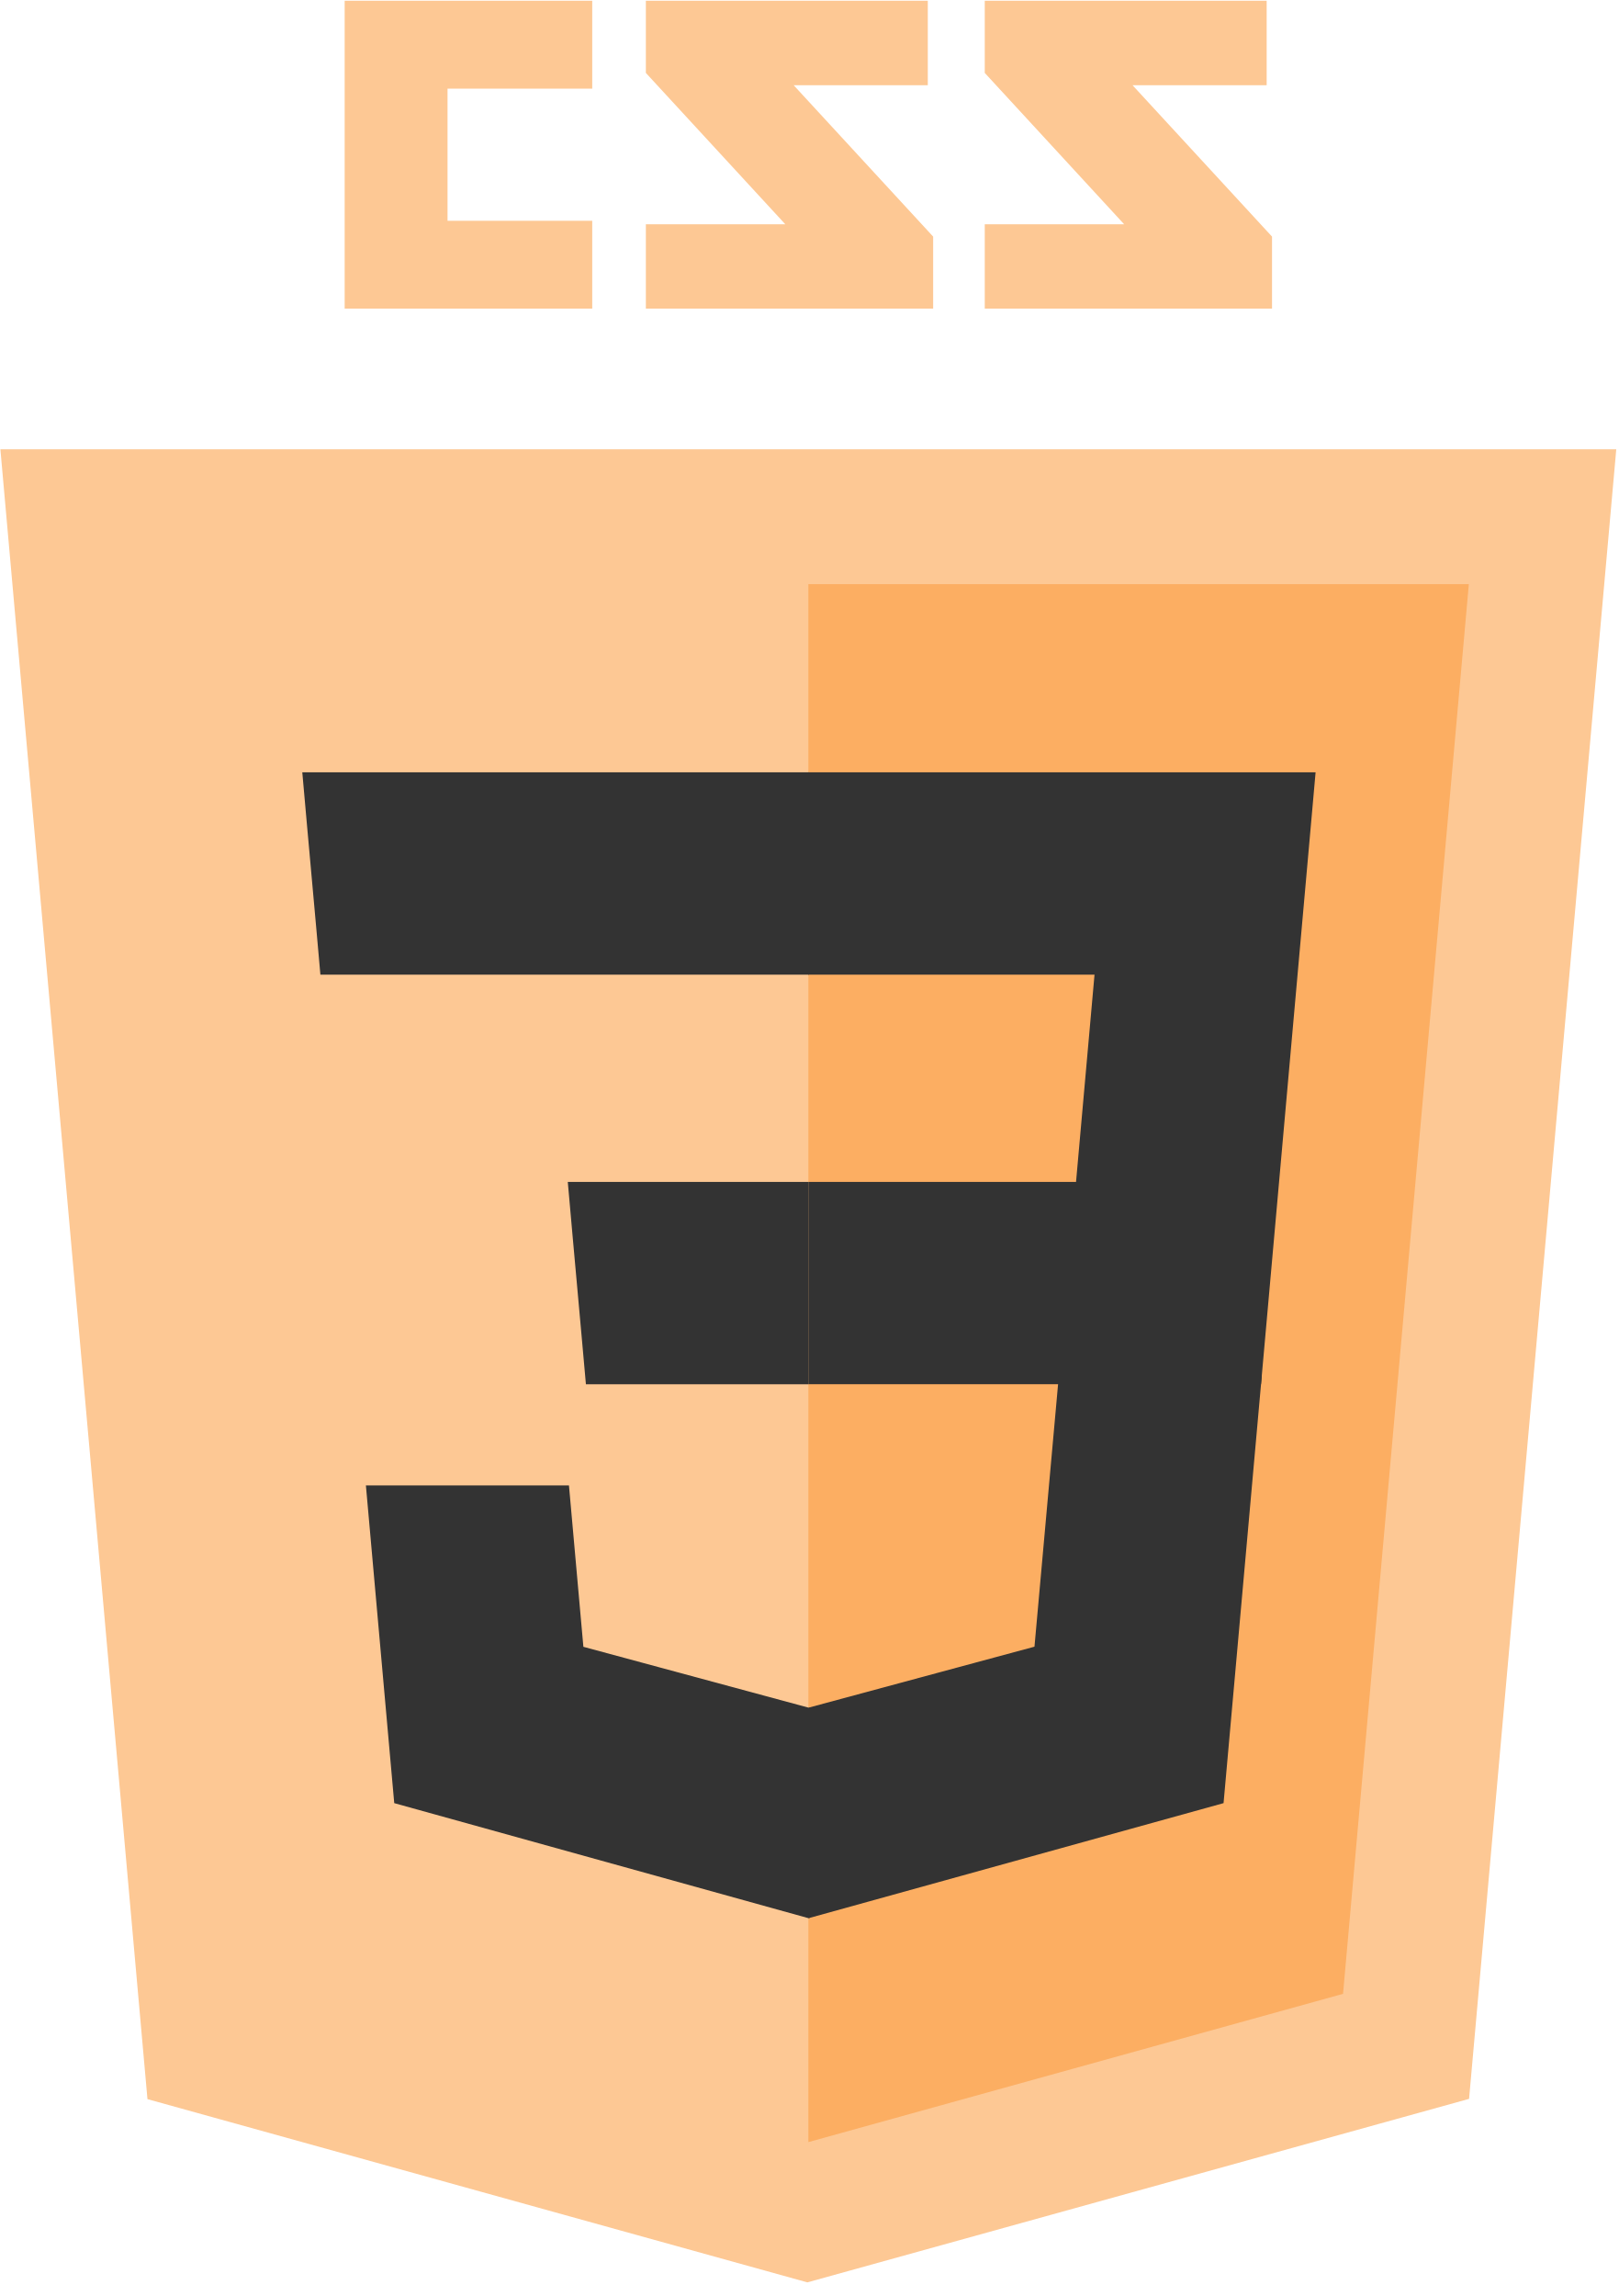
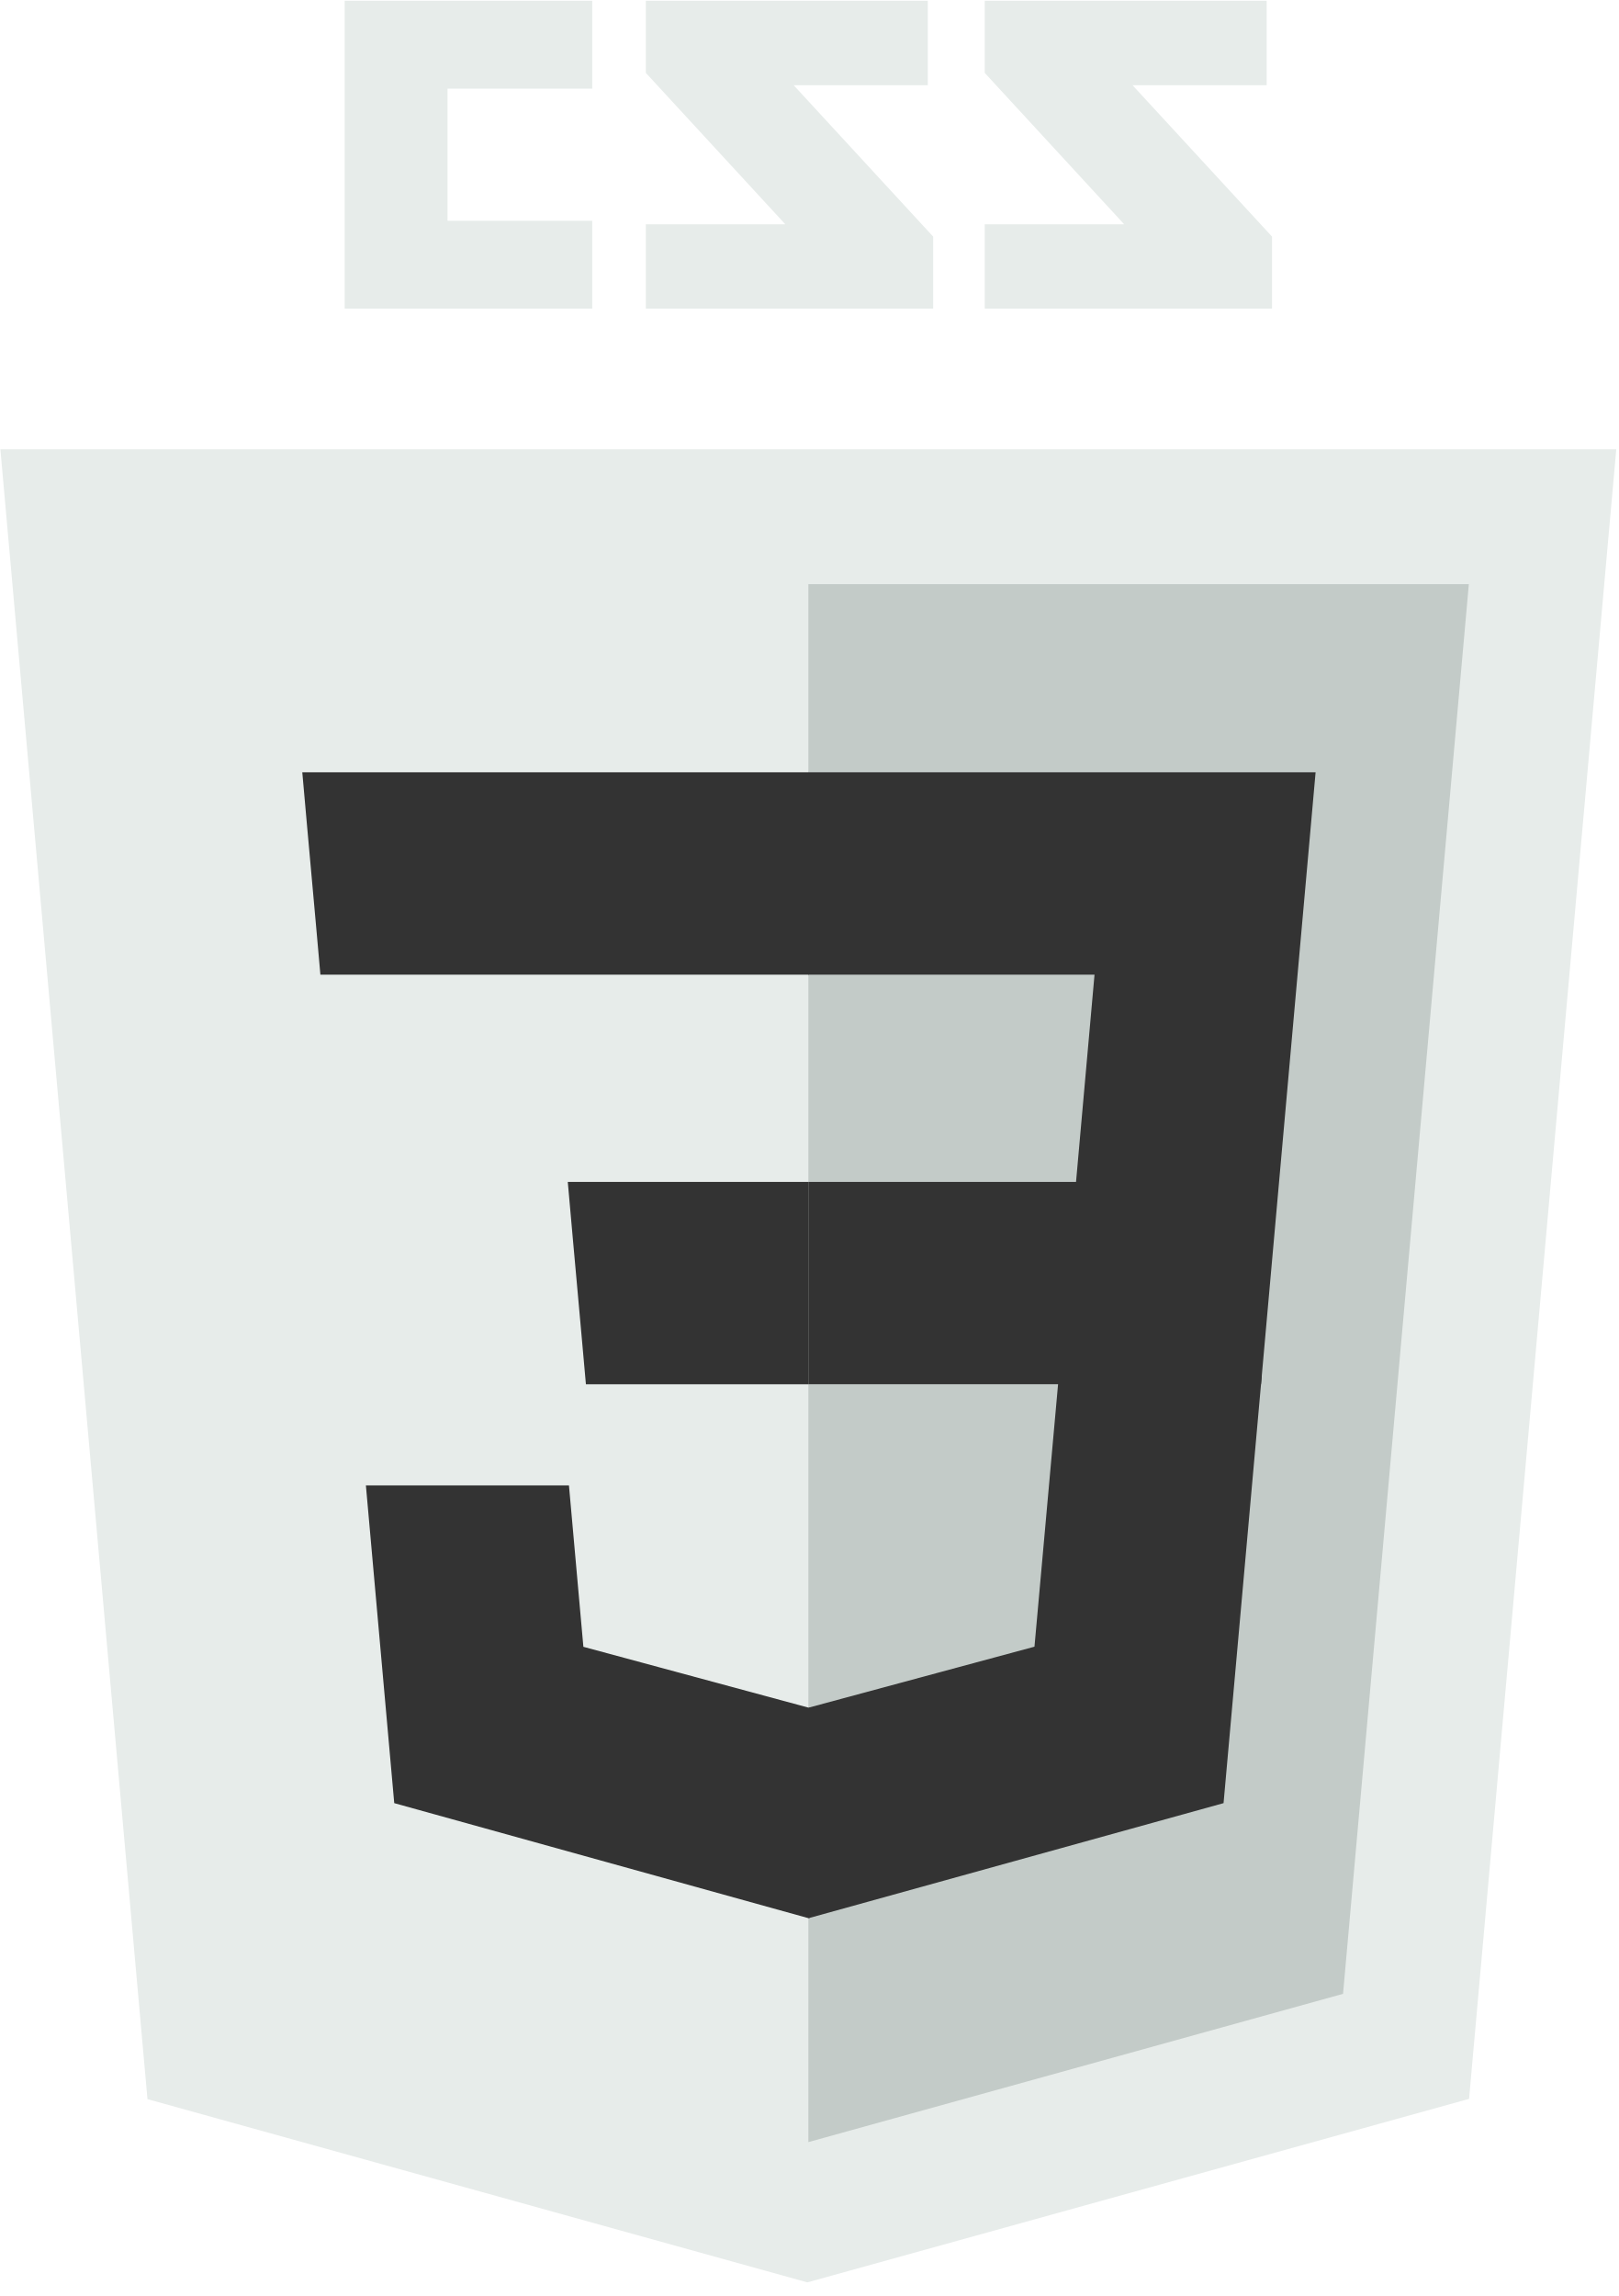
<svg xmlns="http://www.w3.org/2000/svg" width="55px" height="78px" viewBox="0 0 55 78" version="1.1">
  <defs />
-   <g id="Hifidelity" stroke="none" stroke-width="1" fill="none" fill-rule="evenodd">
-     <g id="Desktop-HD-Copy-13" transform="translate(-570, -2804)">
-       <g id="Specialties" transform="translate(102, 2149)">
-         <g id="css3" transform="translate(468, 655)">
-           <g id="Slice-1">
-             <g id="Page-1">
-               <g id="Layer_1">
-                 <path d="M43.035,2.895 L38.478,2.895 L43.217,8.038 L43.217,10.486 L33.457,10.486 L33.457,7.62 L38.194,7.62 L33.457,2.477 L33.457,0.025 L43.035,0.025 L43.035,2.895 L43.035,2.895 L43.035,2.895 Z M31.522,2.895 L26.965,2.895 L31.704,8.038 L31.704,10.486 L21.943,10.486 L21.943,7.62 L26.682,7.62 L21.943,2.477 L21.943,0.025 L31.522,0.025 L31.522,2.895 L31.522,2.895 L31.522,2.895 Z M20.121,3.011 L15.205,3.011 L15.205,7.5 L20.121,7.5 L20.121,10.486 L11.71,10.486 L11.71,0.025 L20.121,0.025 L20.121,3.011 L20.121,3.011 L20.121,3.011 Z" id="Shape" fill="#FDC894" />
-                 <polygon id="Shape" fill="#FDC894" points="5.01 71.312 0.013 15.262 54.913 15.262 49.912 71.303 27.43 77.537" />
-                 <polygon id="Shape" fill="#FCAE62" points="27.464 72.772 45.63 67.735 49.904 19.845 27.464 19.845" />
-                 <g id="Group" transform="translate(10.15135, 26.21435)" fill="#333333">
-                   <polygon id="Shape" points="17.312 13.937 26.407 13.937 27.035 6.898 17.312 6.898 17.312 0.023 17.336 0.023 34.546 0.023 34.382 1.867 32.692 20.811 17.312 20.811" />
-                   <polygon id="Shape" points="17.353 31.79 17.323 31.799 9.669 29.731 9.179 24.249 5.46 24.249 2.28 24.249 3.243 35.042 17.322 38.952 17.353 38.943" />
-                   <polygon id="Shape" points="25.823 20.52 24.995 29.727 17.329 31.796 17.329 38.948 31.419 35.042 31.523 33.881 32.718 20.52" />
-                   <polygon id="Shape" points="17.336 0.023 17.336 4.293 17.336 6.881 17.336 6.898 0.756 6.898 0.734 6.898 0.597 5.353 0.283 1.867 0.119 0.023" />
-                   <polygon id="Shape" points="17.312 13.938 17.312 18.208 17.312 20.795 17.312 20.812 9.776 20.812 9.755 20.812 9.617 19.267 9.303 15.782 9.139 13.938" />
+   <g id="Page-1" stroke="none" stroke-width="1" fill="none" fill-rule="evenodd">
+     <g id="css3">
+       <g id="Page-1">
+         <g id="css3">
+           <g id="Hifidelity">
+             <g id="Desktop-HD-Copy-13">
+               <g id="Specialties">
+                 <g id="css3">
+                   <g id="Slice-1">
+                     <g id="Page-1">
+                       <g id="Layer_1">
+                         <path d="M43.035,2.895 L38.478,2.895 L43.217,8.038 L43.217,10.486 L33.457,10.486 L33.457,7.62 L38.194,7.62 L33.457,2.477 L33.457,0.025 L43.035,0.025 L43.035,2.895 L43.035,2.895 L43.035,2.895 L43.035,2.895 L43.035,2.895 Z M31.522,2.895 L26.965,2.895 L31.704,8.038 L31.704,10.486 L21.943,10.486 L21.943,7.62 L26.682,7.62 L21.943,2.477 L21.943,0.025 L31.522,0.025 L31.522,2.895 L31.522,2.895 L31.522,2.895 L31.522,2.895 L31.522,2.895 Z M20.121,3.011 L15.205,3.011 L15.205,7.5 L20.121,7.5 L20.121,10.486 L11.71,10.486 L11.71,0.025 L20.121,0.025 L20.121,3.011 L20.121,3.011 L20.121,3.011 L20.121,3.011 L20.121,3.011 Z" id="Shape" fill="#E7ECEA" />
+                         <polygon id="Shape" fill="#E7ECEA" points="5.01 71.312 0.013 15.262 54.913 15.262 49.912 71.303 27.43 77.537" />
+                         <polygon id="Shape" fill="#C3CBC8" points="27.464 72.772 45.63 67.735 49.904 19.845 27.464 19.845" />
+                         <g id="Group" transform="translate(10.15135, 26.21435)" fill="#333333">
+                           <polygon id="Shape" points="17.312 13.937 26.407 13.937 27.035 6.898 17.312 6.898 17.312 0.023 17.336 0.023 34.546 0.023 34.382 1.867 32.692 20.811 17.312 20.811" />
+                           <polygon id="Shape" points="17.353 31.79 17.323 31.799 9.669 29.731 9.179 24.249 5.46 24.249 2.28 24.249 3.243 35.042 17.322 38.952 17.353 38.943" />
+                           <polygon id="Shape" points="25.823 20.52 24.995 29.727 17.329 31.796 17.329 38.948 31.419 35.042 31.523 33.881 32.718 20.52" />
+                           <polygon id="Shape" points="17.336 0.023 17.336 4.293 17.336 6.881 17.336 6.898 0.756 6.898 0.734 6.898 0.597 5.353 0.283 1.867 0.119 0.023" />
+                           <polygon id="Shape" points="17.312 13.938 17.312 18.208 17.312 20.795 17.312 20.812 9.776 20.812 9.755 20.812 9.617 19.267 9.303 15.782 9.139 13.938" />
+                         </g>
+                       </g>
+                     </g>
+                   </g>
                </g>
              </g>
            </g>
          </g>
        </g>
      </g>
    </g>
  </g>
</svg>
